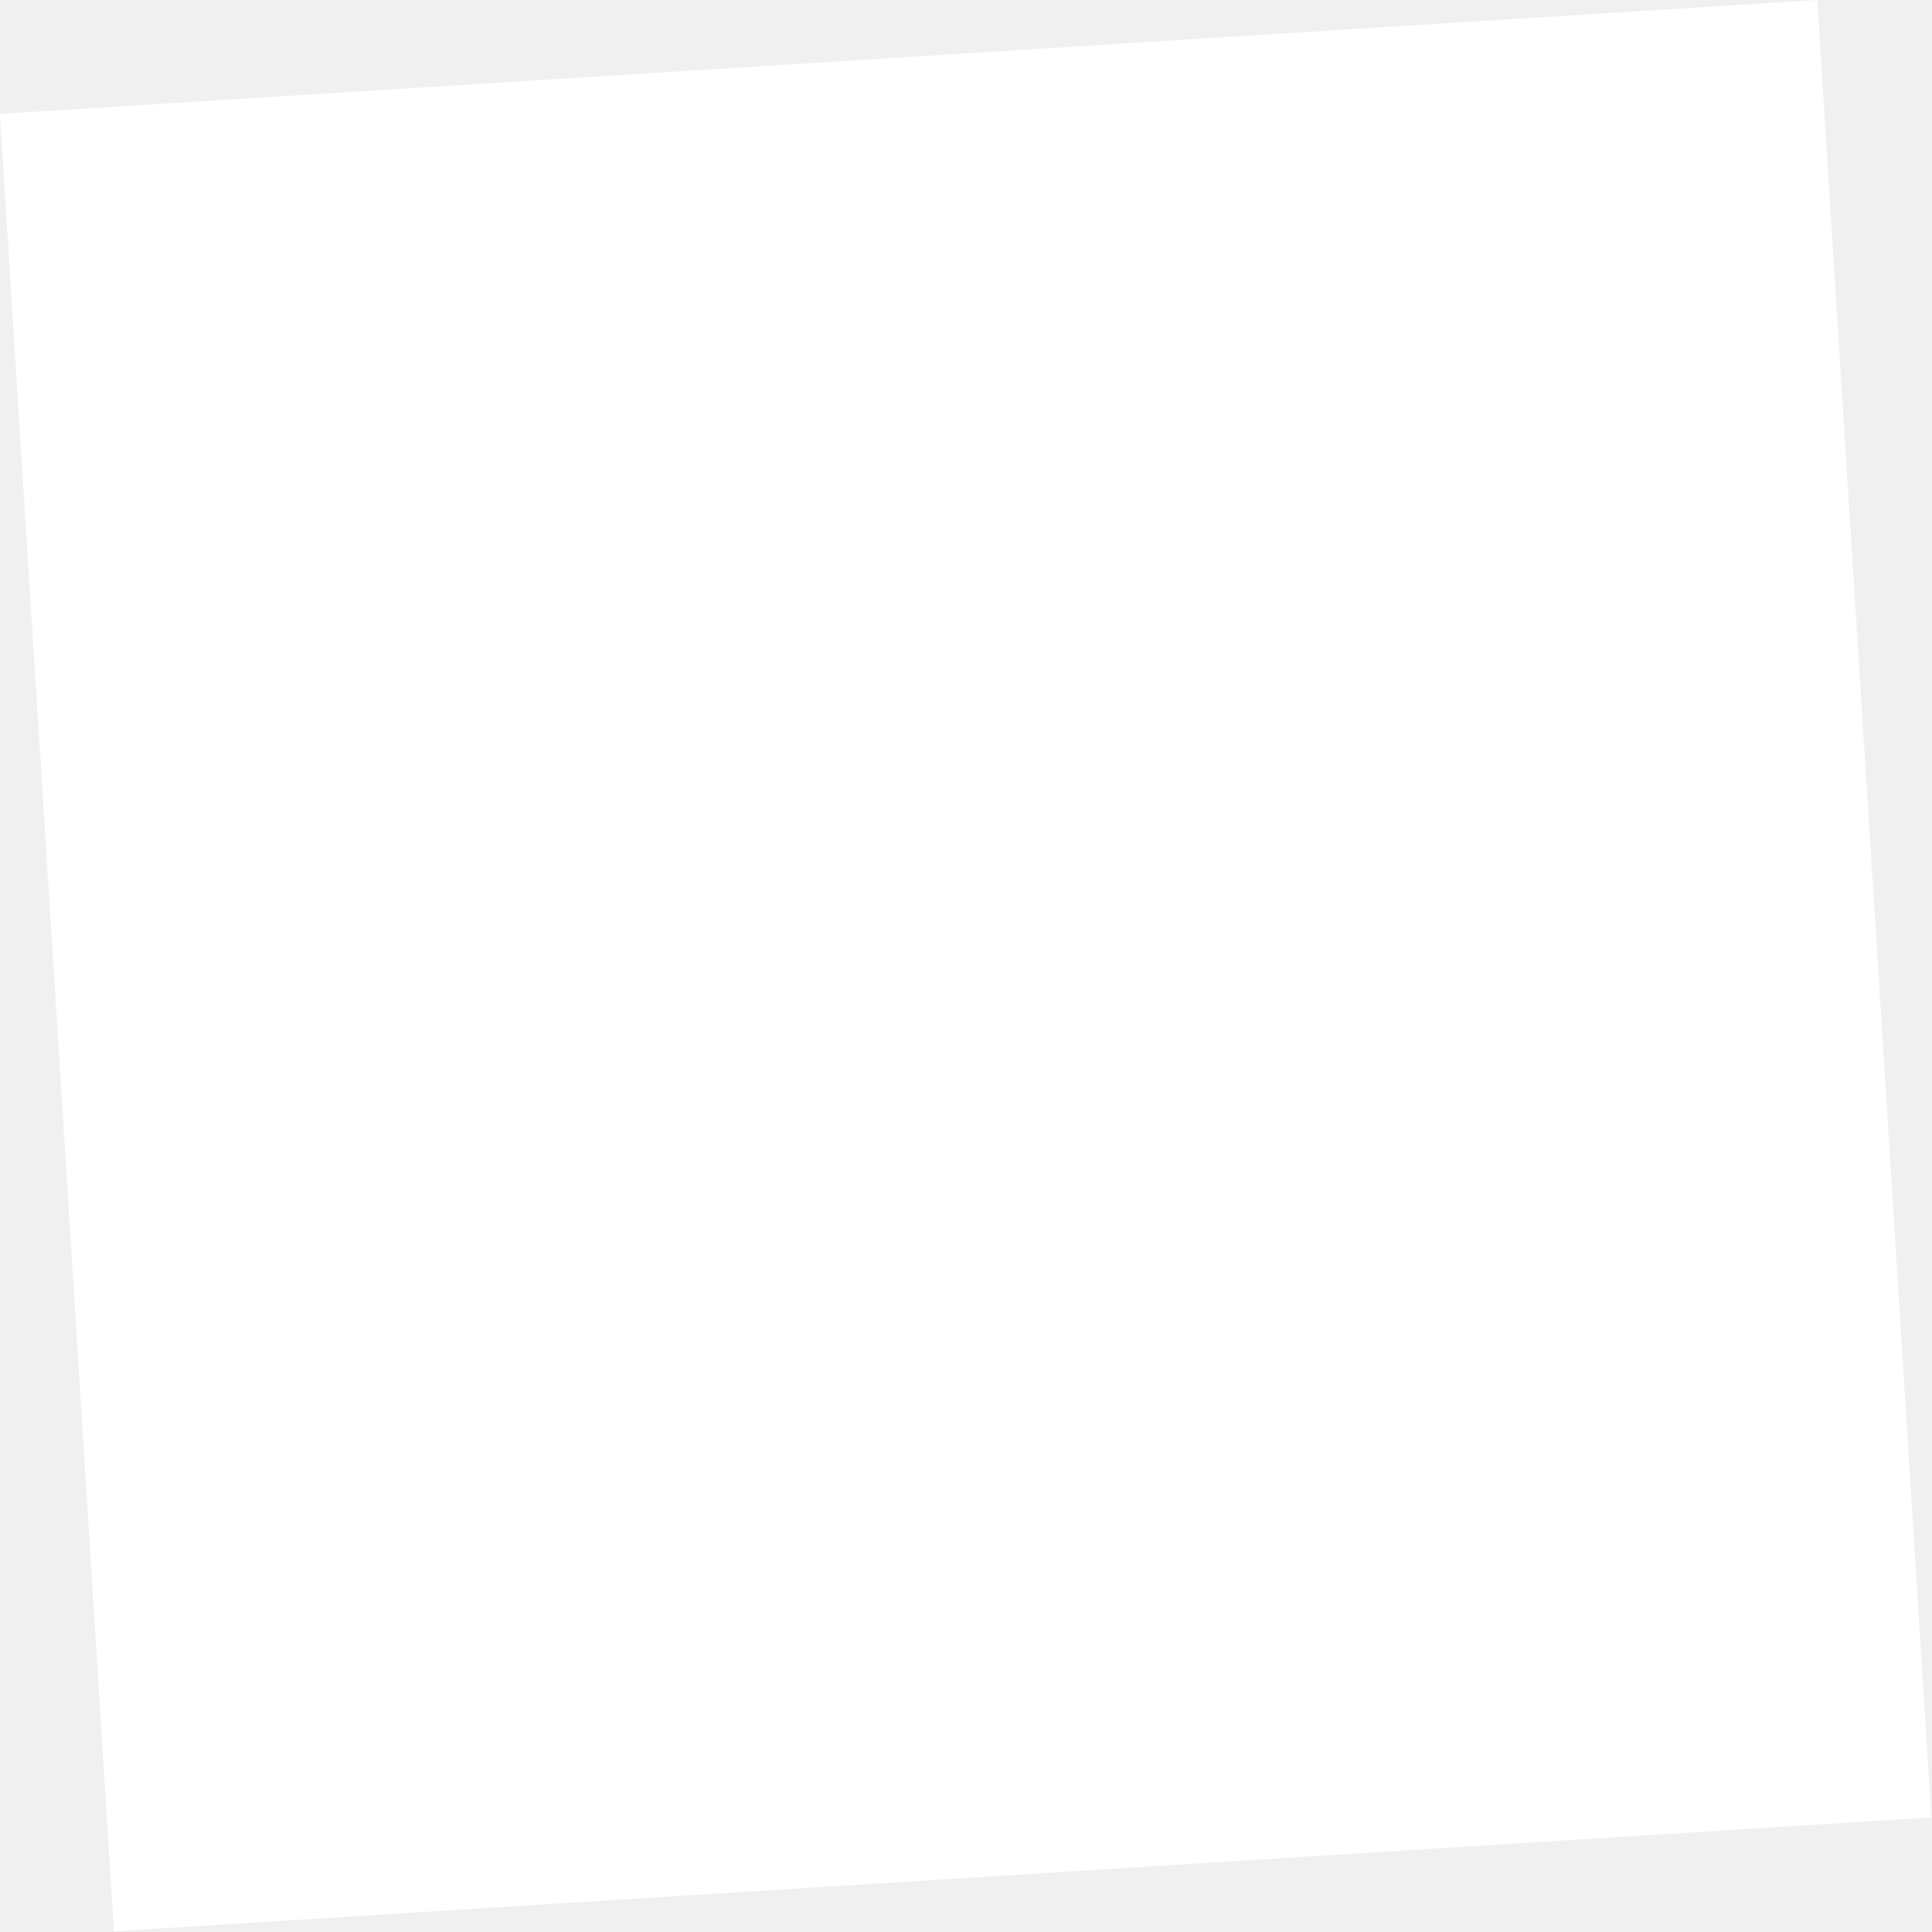
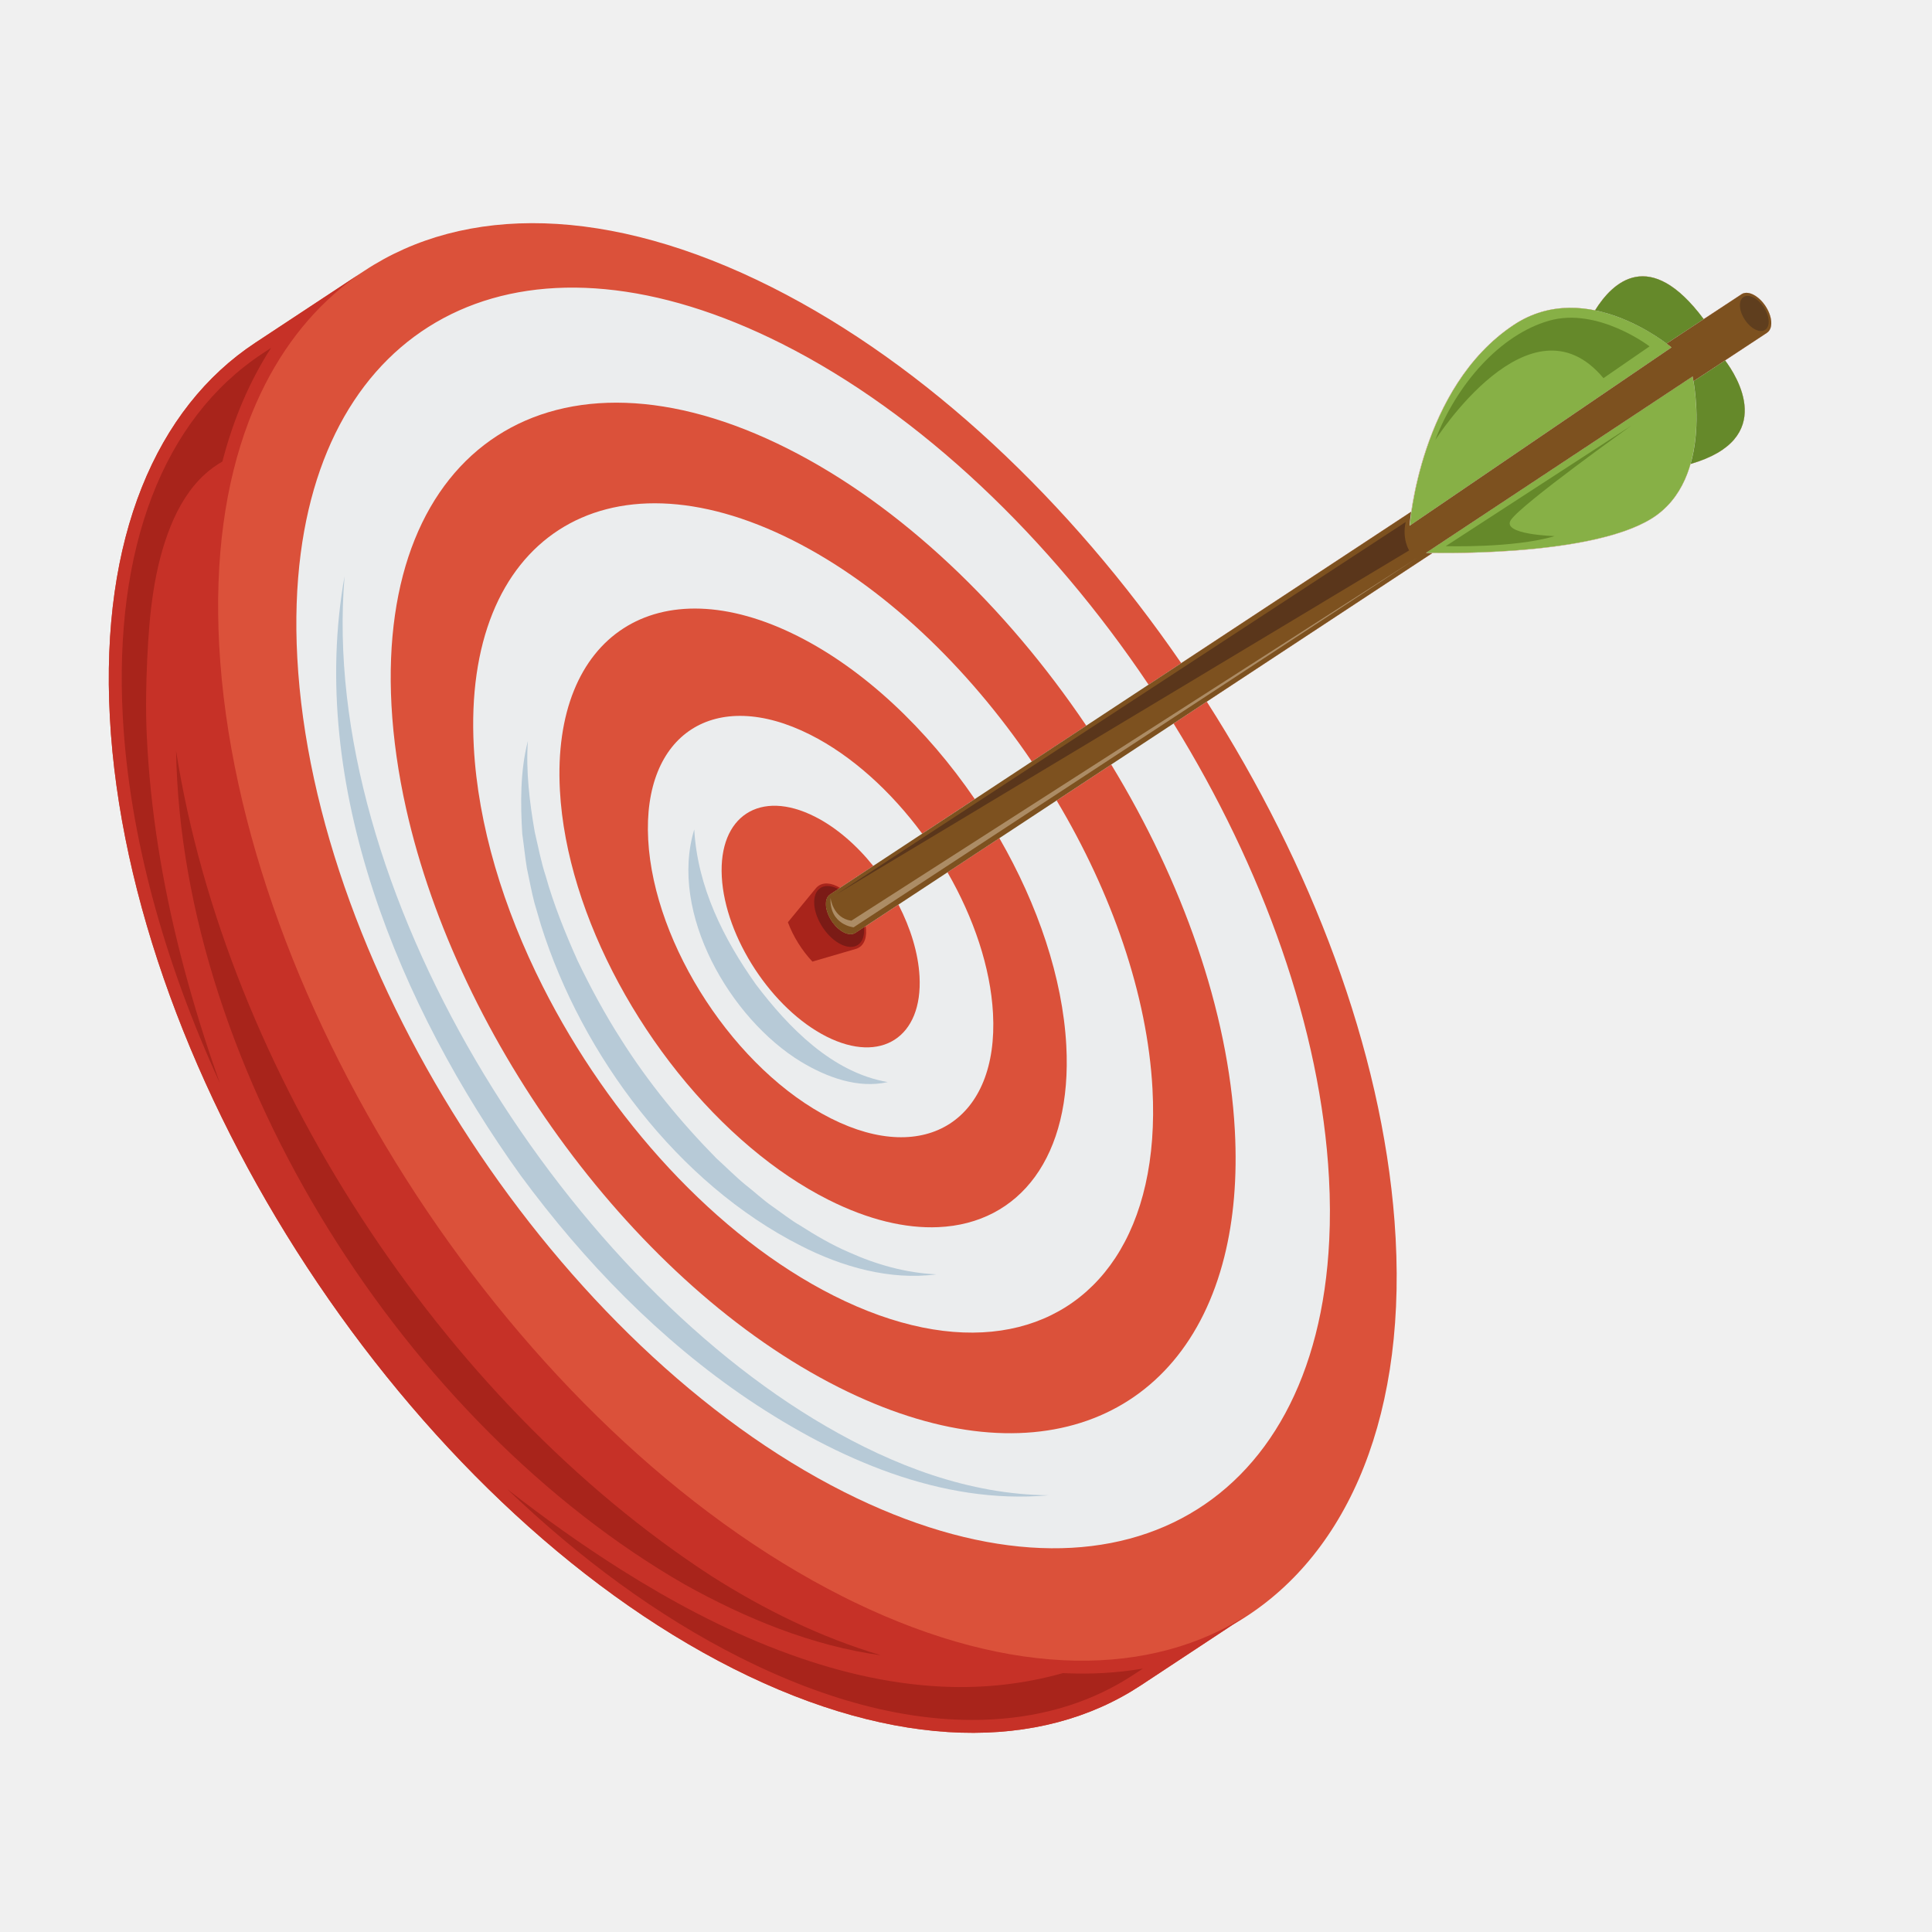
- <svg xmlns="http://www.w3.org/2000/svg" width="174" height="174" viewBox="0 0 174 174" fill="none">
-   <path d="M10.26 173.94L173.938 163.679L163.677 -8.28394e-06L-0.002 10.262L10.26 173.94Z" fill="white" />
+ <svg xmlns="http://www.w3.org/2000/svg" width="171" height="171" viewBox="0 0 171 171" fill="none">
+   <path d="M64.914 147.693C79.382 154.984 92.116 155.013 100.979 149.166L109.097 143.81C118.736 138.329 124.429 126.321 123.527 109.605C123.498 109.099 123.466 108.594 123.429 108.085C122.273 92.909 116.07 76.57 106.809 62.099L126.785 48.948C129.504 48.992 141.189 48.994 146.164 45.918C148.059 44.747 149.093 42.944 149.63 41.066C157.299 38.847 153.72 33.279 152.684 31.897L156.399 29.451L156.353 29.476C156.638 29.318 156.802 28.966 156.767 28.469C156.703 27.543 155.982 26.467 155.158 26.067C154.749 25.869 154.391 25.874 154.142 26.042L154.148 26.038L150.795 28.245C146.009 21.821 142.725 24.972 141.175 27.469C138.925 27.012 136.375 27.155 133.952 28.767C127.254 33.222 125.376 42.039 124.9 45.294L104.548 58.693C94.745 44.436 81.998 32.318 68.337 25.433C53.859 18.139 41.118 18.11 32.256 23.964L32.267 23.957L22.589 30.342C13.84 36.115 8.865 47.615 9.724 63.512C11.451 95.51 36.158 133.2 64.914 147.693Z" fill="#DB513A" />
+   <path d="M74.714 132.057C98.215 143.902 116.503 133.89 117.65 109.756C117.737 107.996 117.732 106.162 117.627 104.253C116.915 91.072 111.757 76.791 103.872 64.036L106.813 62.099L126.789 48.948C129.508 48.992 141.193 48.994 146.169 45.918C148.063 44.746 149.097 42.944 149.634 41.066C157.303 38.847 153.724 33.279 152.688 31.896L156.403 29.451L156.357 29.476C156.643 29.318 156.806 28.966 156.771 28.469C156.707 27.543 155.987 26.467 155.162 26.067C154.753 25.869 154.395 25.874 154.146 26.042L154.152 26.038L150.799 28.245C146.014 21.821 142.729 24.972 141.179 27.468C138.929 27.011 136.379 27.155 133.956 28.766C127.258 33.222 125.38 42.039 124.904 45.294L104.552 58.693L101.657 60.599C92.974 47.668 81.522 36.636 69.228 30.438C46.983 19.227 29.41 27.588 26.616 48.981C26.244 51.837 26.134 54.926 26.314 58.234C27.829 86.295 49.496 119.348 74.714 132.057Z" fill="#EBEDEE" />
+   <path d="M69.731 39.714C79.736 44.757 89.059 53.717 96.146 64.228L91.326 67.402C85.636 59.008 78.175 51.858 70.169 47.822C53.579 39.464 40.94 47.648 41.936 66.109C42.309 73.012 44.536 80.375 48.048 87.324C53.92 98.958 63.393 109.437 73.777 114.672C84.754 120.206 94 118.49 98.71 111.348C101.119 107.697 102.342 102.626 102.006 96.381C101.555 88.028 98.39 79.003 93.522 70.851L98.353 67.67C104.628 77.972 108.722 89.448 109.295 100.053C109.52 104.218 109.187 107.96 108.366 111.234C104.67 126.009 91.087 131.287 74.215 122.781C56.287 113.747 40.554 92.133 35.944 71.566C35.254 68.485 34.813 65.423 34.65 62.434C33.412 39.496 49.116 29.322 69.731 39.714Z" fill="#DB513A" />
+   <path d="M73.097 80.141C73.161 81.067 73.882 82.143 74.707 82.543C75.113 82.74 75.468 82.736 75.717 82.572L76.464 82.08L76.624 81.975L79.52 80.068C80.592 82.143 81.275 84.352 81.387 86.421C81.677 91.799 77.994 94.183 73.159 91.749C68.328 89.311 64.176 82.978 63.886 77.6C63.595 72.218 67.275 69.835 72.109 72.272C74.005 73.227 75.796 74.781 77.29 76.641L74.348 78.578L74.185 78.686L73.465 79.159C73.208 79.329 73.065 79.671 73.097 80.141Z" fill="#DB513A" />
+   <path d="M71.713 65.027C63.285 60.779 56.864 64.94 57.371 74.319C57.877 83.698 65.12 94.743 73.548 98.99C81.976 103.242 88.397 99.077 87.89 89.698C87.67 85.618 86.175 81.222 83.862 77.207L88.453 74.185C91.854 80.083 94.053 86.542 94.377 92.538C94.906 102.373 90.252 108.299 83.041 108.614C80.153 108.743 76.855 107.973 73.312 106.187C70.94 104.991 68.635 103.432 66.447 101.587C57.22 93.822 50.156 81.085 49.557 69.953C48.813 56.177 58.243 50.071 70.619 56.307C76.531 59.288 82.046 64.544 86.275 70.723L81.623 73.786C78.856 70.039 75.399 66.884 71.713 65.027Z" fill="#DB513A" />
+   <path d="M126.237 48.914L149.808 33.316C149.808 33.316 151.81 42.411 146.166 45.9C140.522 49.389 126.237 48.914 126.237 48.914Z" fill="#87B046" />
+   <path d="M124.783 46.52L147.948 30.747C147.948 30.747 140.497 24.429 133.973 28.769C125.672 34.29 124.783 46.52 124.783 46.52Z" fill="#87B046" />
+   <path d="M69.736 81.627C70.206 82.886 70.972 84.116 71.904 85.11C73.189 84.736 74.473 84.361 75.757 83.986L75.755 83.986C76.356 83.812 76.717 83.199 76.653 82.275C76.646 82.176 76.634 82.076 76.618 81.975L76.459 82.08L75.711 82.572C75.463 82.737 75.107 82.74 74.702 82.543C73.877 82.143 73.156 81.067 73.092 80.141C73.059 79.671 73.203 79.329 73.46 79.159L74.179 78.686L74.342 78.578C74.256 78.526 74.168 78.478 74.079 78.435C73.27 78.043 72.588 78.15 72.203 78.632L72.214 78.615L69.736 81.627Z" fill="#A8241B" />
+   <path d="M64.915 147.693C79.383 154.984 92.117 155.013 100.98 149.166L110.657 142.781C102.002 148.492 89.653 148.598 75.602 141.806C75.557 141.784 75.512 141.762 75.467 141.74C75.4 141.708 75.334 141.676 75.267 141.643C75.042 141.533 74.817 141.421 74.592 141.307C45.835 126.816 21.132 89.124 19.401 57.128C18.986 49.428 19.937 42.761 22.025 37.276L22.027 37.271C22.056 37.195 22.086 37.119 22.115 37.043L22.147 36.962C22.165 36.916 22.183 36.871 22.201 36.825C22.229 36.756 22.256 36.687 22.284 36.619L22.303 36.571C24.167 31.977 26.85 28.25 30.206 25.482L30.216 25.473C30.339 25.372 30.462 25.273 30.586 25.174L30.616 25.151C30.653 25.122 30.691 25.092 30.728 25.063L30.776 25.026C30.835 24.98 30.894 24.934 30.954 24.889L31.021 24.838L31.117 24.767L31.193 24.71C31.23 24.682 31.268 24.654 31.305 24.627C31.346 24.597 31.388 24.567 31.429 24.537L31.508 24.48C31.542 24.456 31.576 24.432 31.61 24.408L31.681 24.357C31.734 24.32 31.788 24.283 31.841 24.246L31.901 24.204C31.943 24.175 31.986 24.146 32.028 24.118L32.085 24.079C32.143 24.041 32.2 24.002 32.258 23.964L32.268 23.957L22.591 30.342C13.841 36.115 8.867 47.615 9.725 63.512C11.452 95.51 36.159 133.2 64.915 147.693Z" fill="#C63127" />
+   <path d="M150.796 28.245C146.01 21.821 142.726 24.972 141.176 27.469C144.124 28.067 146.556 29.698 147.51 30.408L150.796 28.245Z" fill="#65892A" />
+   <path d="M149.634 41.066C157.303 38.847 153.725 33.279 152.689 31.897L149.893 33.737C150.084 34.86 150.495 38.06 149.634 41.066Z" fill="#65892A" />
+   <path d="M72.068 80.047C72.162 81.414 73.226 83 74.443 83.59C75.66 84.18 76.57 83.551 76.475 82.185C76.473 82.15 76.469 82.115 76.466 82.08L75.718 82.572C75.469 82.736 75.114 82.74 74.708 82.543C73.883 82.143 73.163 81.067 73.099 80.141C73.066 79.671 73.21 79.329 73.467 79.159L74.186 78.686L74.101 78.642C72.884 78.052 71.974 78.681 72.068 80.047Z" fill="#7B1B16" />
+   <path d="M73.096 80.141C73.16 81.067 73.88 82.143 74.705 82.543C75.111 82.74 75.466 82.737 75.715 82.572L76.463 82.08L76.622 81.975L79.518 80.068L83.864 77.207L88.455 74.185L93.519 70.851L98.35 67.67L103.871 64.036L106.811 62.099L126.787 48.948C126.418 48.942 126.214 48.935 126.214 48.935L149.813 33.319C149.813 33.319 149.846 33.469 149.891 33.737L152.687 31.897L156.402 29.451L156.356 29.476C156.641 29.318 156.804 28.966 156.77 28.469C156.706 27.543 155.985 26.467 155.16 26.067C154.751 25.869 154.394 25.874 154.144 26.042L154.15 26.038L150.797 28.245L147.512 30.408C147.793 30.618 147.946 30.747 147.946 30.747L124.754 46.539C124.754 46.539 124.787 46.078 124.902 45.294L104.551 58.693L101.655 60.599L96.143 64.228L91.322 67.402L86.277 70.724L81.625 73.786L77.288 76.642L74.346 78.579L74.183 78.686L73.463 79.16C73.206 79.329 73.063 79.671 73.096 80.141Z" fill="#7D511F" />
+   <path d="M155.372 29.171C156.074 29.511 156.598 29.148 156.544 28.361C156.489 27.573 155.876 26.658 155.175 26.317C154.473 25.977 153.948 26.34 154.003 27.128C154.057 27.916 154.67 28.83 155.372 29.171Z" fill="#5F3E1E" />
+   <path d="M18.796 93.963C16.695 87.754 15.015 81.392 13.996 74.913C13.48 71.628 13.135 68.316 12.986 64.994C12.887 62.789 12.928 60.59 13.028 58.387C13.21 54.402 13.601 50.279 15.112 46.549C15.804 44.843 16.773 43.207 18.148 41.962C18.623 41.531 19.139 41.164 19.683 40.852C20.662 37.079 22.107 33.704 23.995 30.787L23.223 31.296C14.45 37.084 10.062 48.503 10.869 63.45C11.437 73.964 14.53 85.115 19.449 95.841C19.228 95.216 19.009 94.591 18.796 93.963Z" fill="#A8241B" />
+   <path d="M54.946 138.913C51.475 136.722 48.133 134.329 44.895 131.805C51.285 137.93 58.233 143.043 65.434 146.672C73.46 150.717 81.005 152.57 87.862 152.18L87.863 152.18C92.567 151.913 96.77 150.578 100.355 148.212L101.157 147.684C100.025 147.878 98.862 148.009 97.671 148.077C96.49 148.144 95.29 148.143 94.075 148.086C90.627 149.06 87.025 149.45 83.435 149.284C78.458 149.055 73.578 147.834 68.936 146.064C64.033 144.194 59.378 141.71 54.946 138.913Z" fill="#A8241B" />
+   <path d="M60.573 140.223C65.97 143.236 71.86 145.667 77.986 146.51C72.614 144.916 67.643 142.465 62.961 139.491C39 123.915 20.038 94.727 15.585 66.462C16.074 95.043 35.997 126.083 60.573 140.223Z" fill="#A8241B" />
+   <path d="M30.499 50.989C27.177 69.507 35.426 89.196 46.088 104.047C51.693 111.653 58.414 118.599 66.271 123.894C74.038 129.091 83.291 133.211 92.821 132.346C85.768 132.281 79.098 129.717 73.096 126.231C49.578 112.576 28.172 78.627 30.499 50.989Z" fill="#B7CAD7" />
+   <path d="M47.33 73.636C46.87 71.009 46.538 68.258 46.722 65.588C46.04 68.213 46.062 71.092 46.224 73.789C46.338 74.562 46.503 76.1 46.639 76.87C46.854 77.859 47.047 78.936 47.303 79.912L47.887 81.903C51.526 93.436 59.985 104.747 70.882 110.261C74.531 112.134 78.79 113.34 82.882 112.792C80.153 112.665 77.545 111.922 75.119 110.827C73.6 110.177 72.144 109.314 70.751 108.425C70.202 108.14 68.799 107.073 68.292 106.726C67.544 106.207 66.685 105.41 65.964 104.852C65.251 104.281 64.068 103.116 63.387 102.501C60.252 99.314 57.365 95.793 54.976 92.006C53.565 89.812 52.243 87.362 51.114 85.011C50.042 82.62 49.002 80.059 48.298 77.529C47.922 76.422 47.6 74.794 47.33 73.636Z" fill="#B7CAD7" />
+   <path d="M70.906 93.982C73.155 95.338 75.945 96.379 78.574 95.773C73.65 94.932 69.779 90.922 66.909 87.137C64.034 83.086 61.736 78.508 61.448 73.416C59.194 80.802 64.62 90.162 70.906 93.982Z" fill="#B7CAD7" />
+   <path d="M75.353 81.492C73.697 81.26 73.509 79.46 73.509 79.46C73.403 81.877 75.555 82.075 75.555 82.075L125.419 49.383L75.353 81.492Z" fill="#AC8C65" />
+   <path d="M74.016 79.163L124.721 48.717C124.721 48.717 124.08 47.714 124.416 46.202L74.016 79.163Z" fill="#5A361B" />
+   <path d="M141.922 33.47L145.999 30.657C145.999 30.657 141.418 27.15 137.104 28.386C132.79 29.622 128.938 33.973 127.038 38.942C127.038 38.942 135.442 25.705 141.922 33.47Z" fill="#65892A" />
+   <path d="M133.724 46.029C134.649 44.617 144.401 37.663 144.401 37.663L127.963 48.338C127.963 48.338 134.013 48.53 137.604 47.449C137.604 47.449 132.873 47.328 133.724 46.029Z" fill="#65892A" />
</svg>
